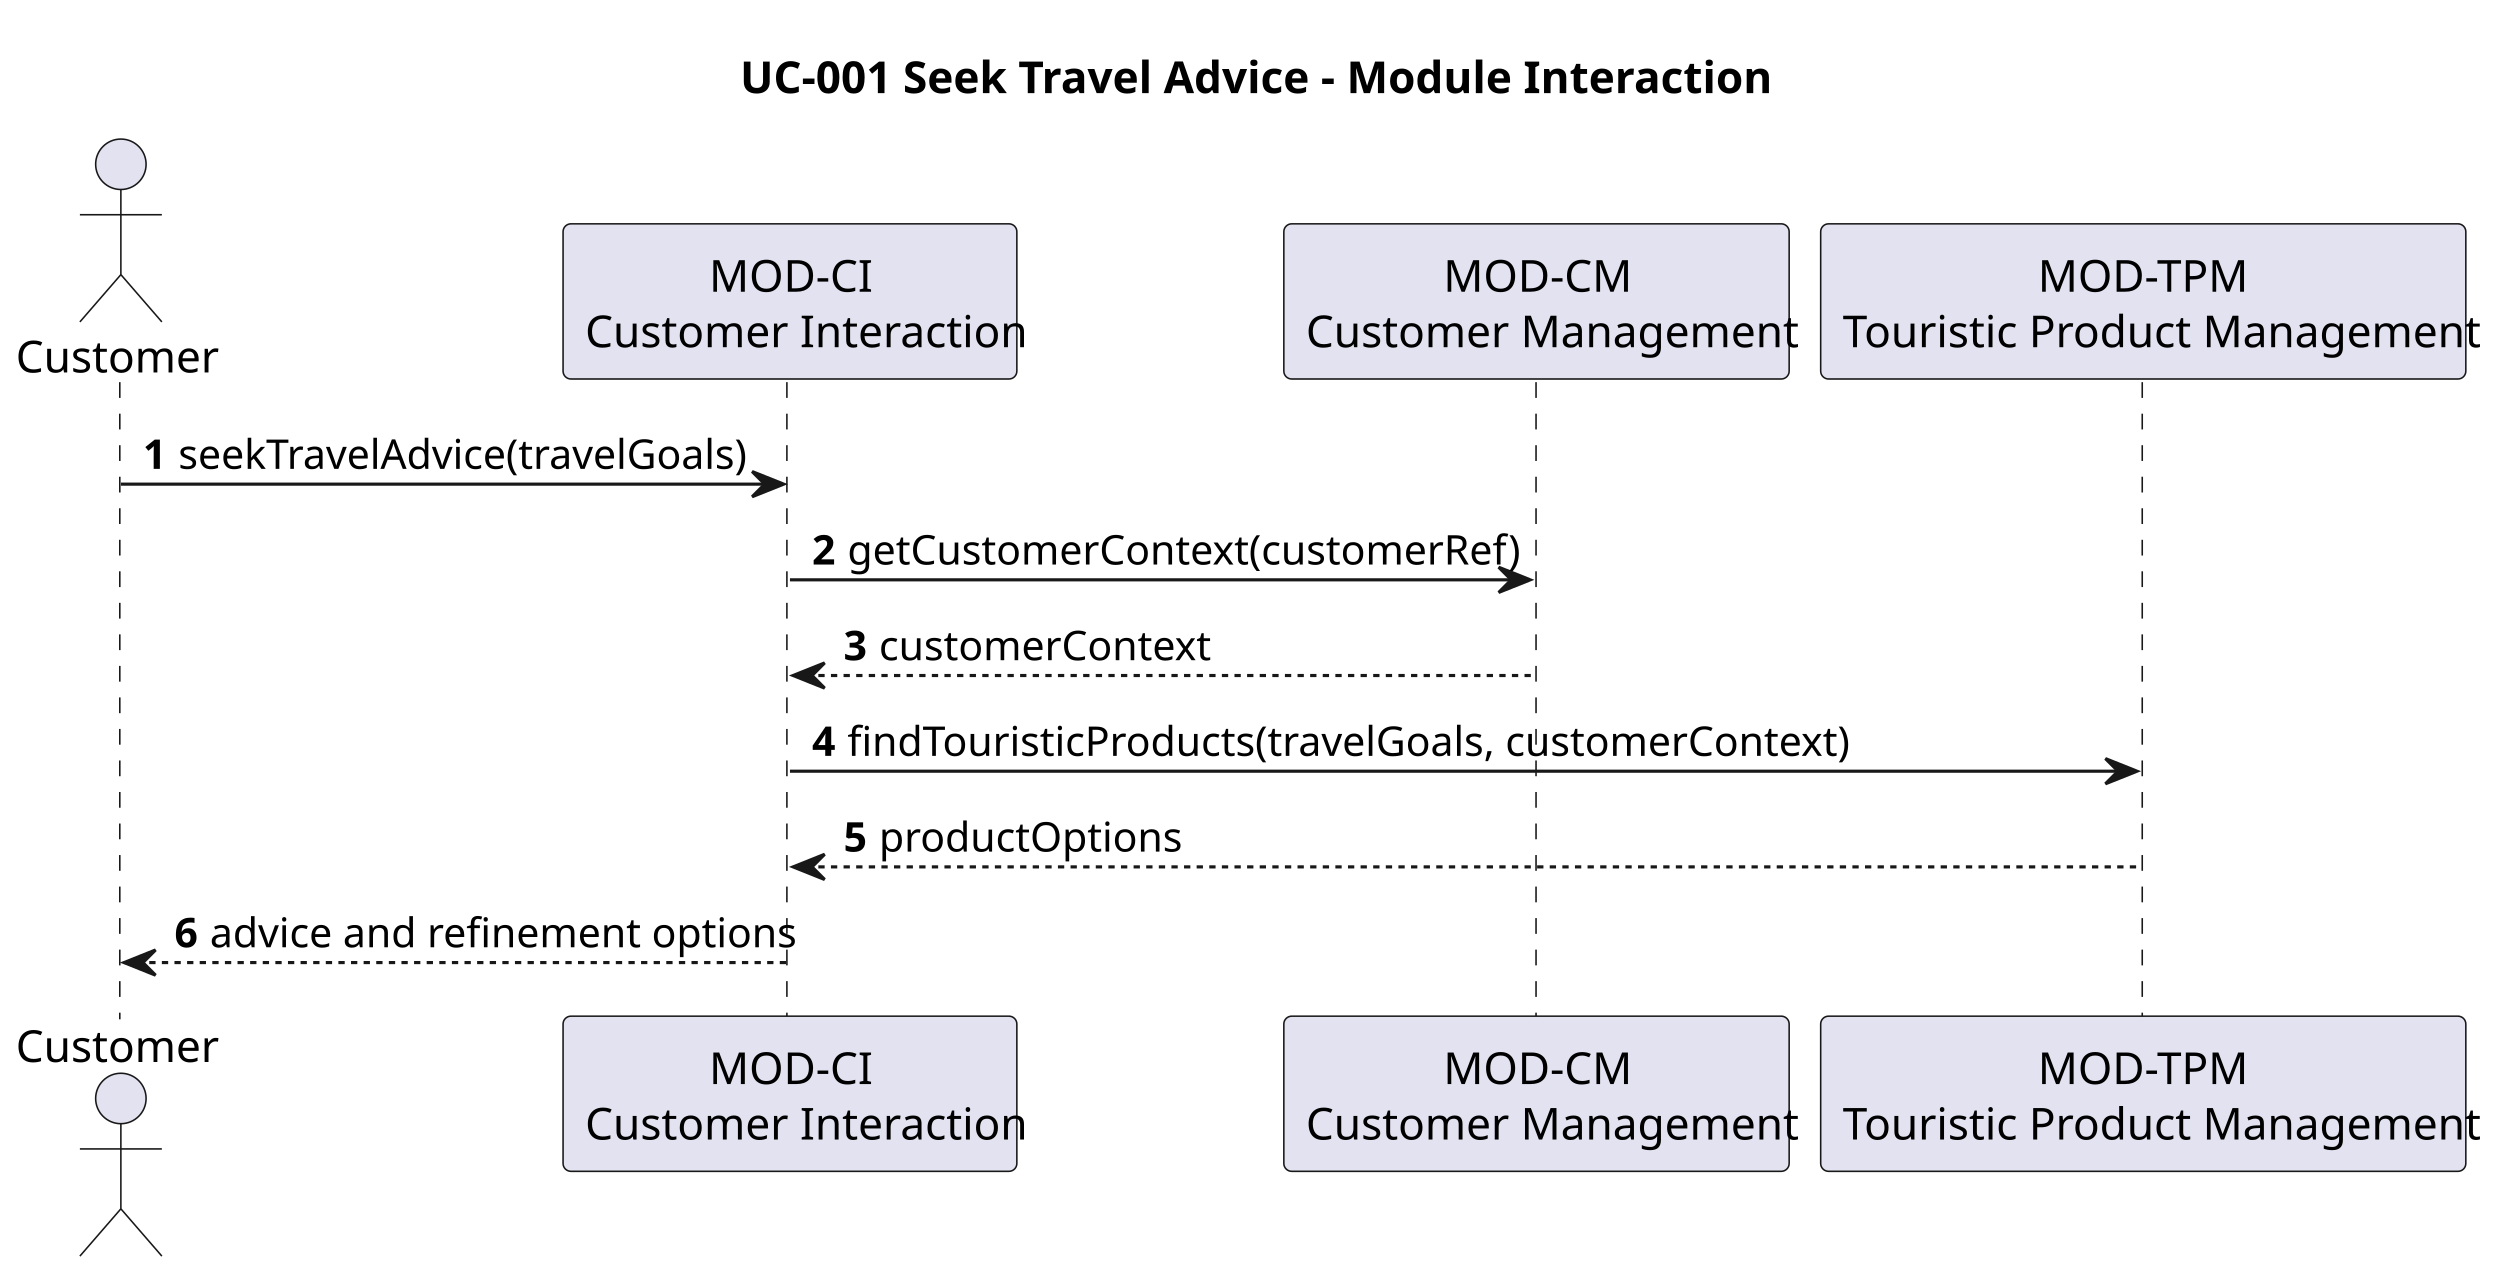
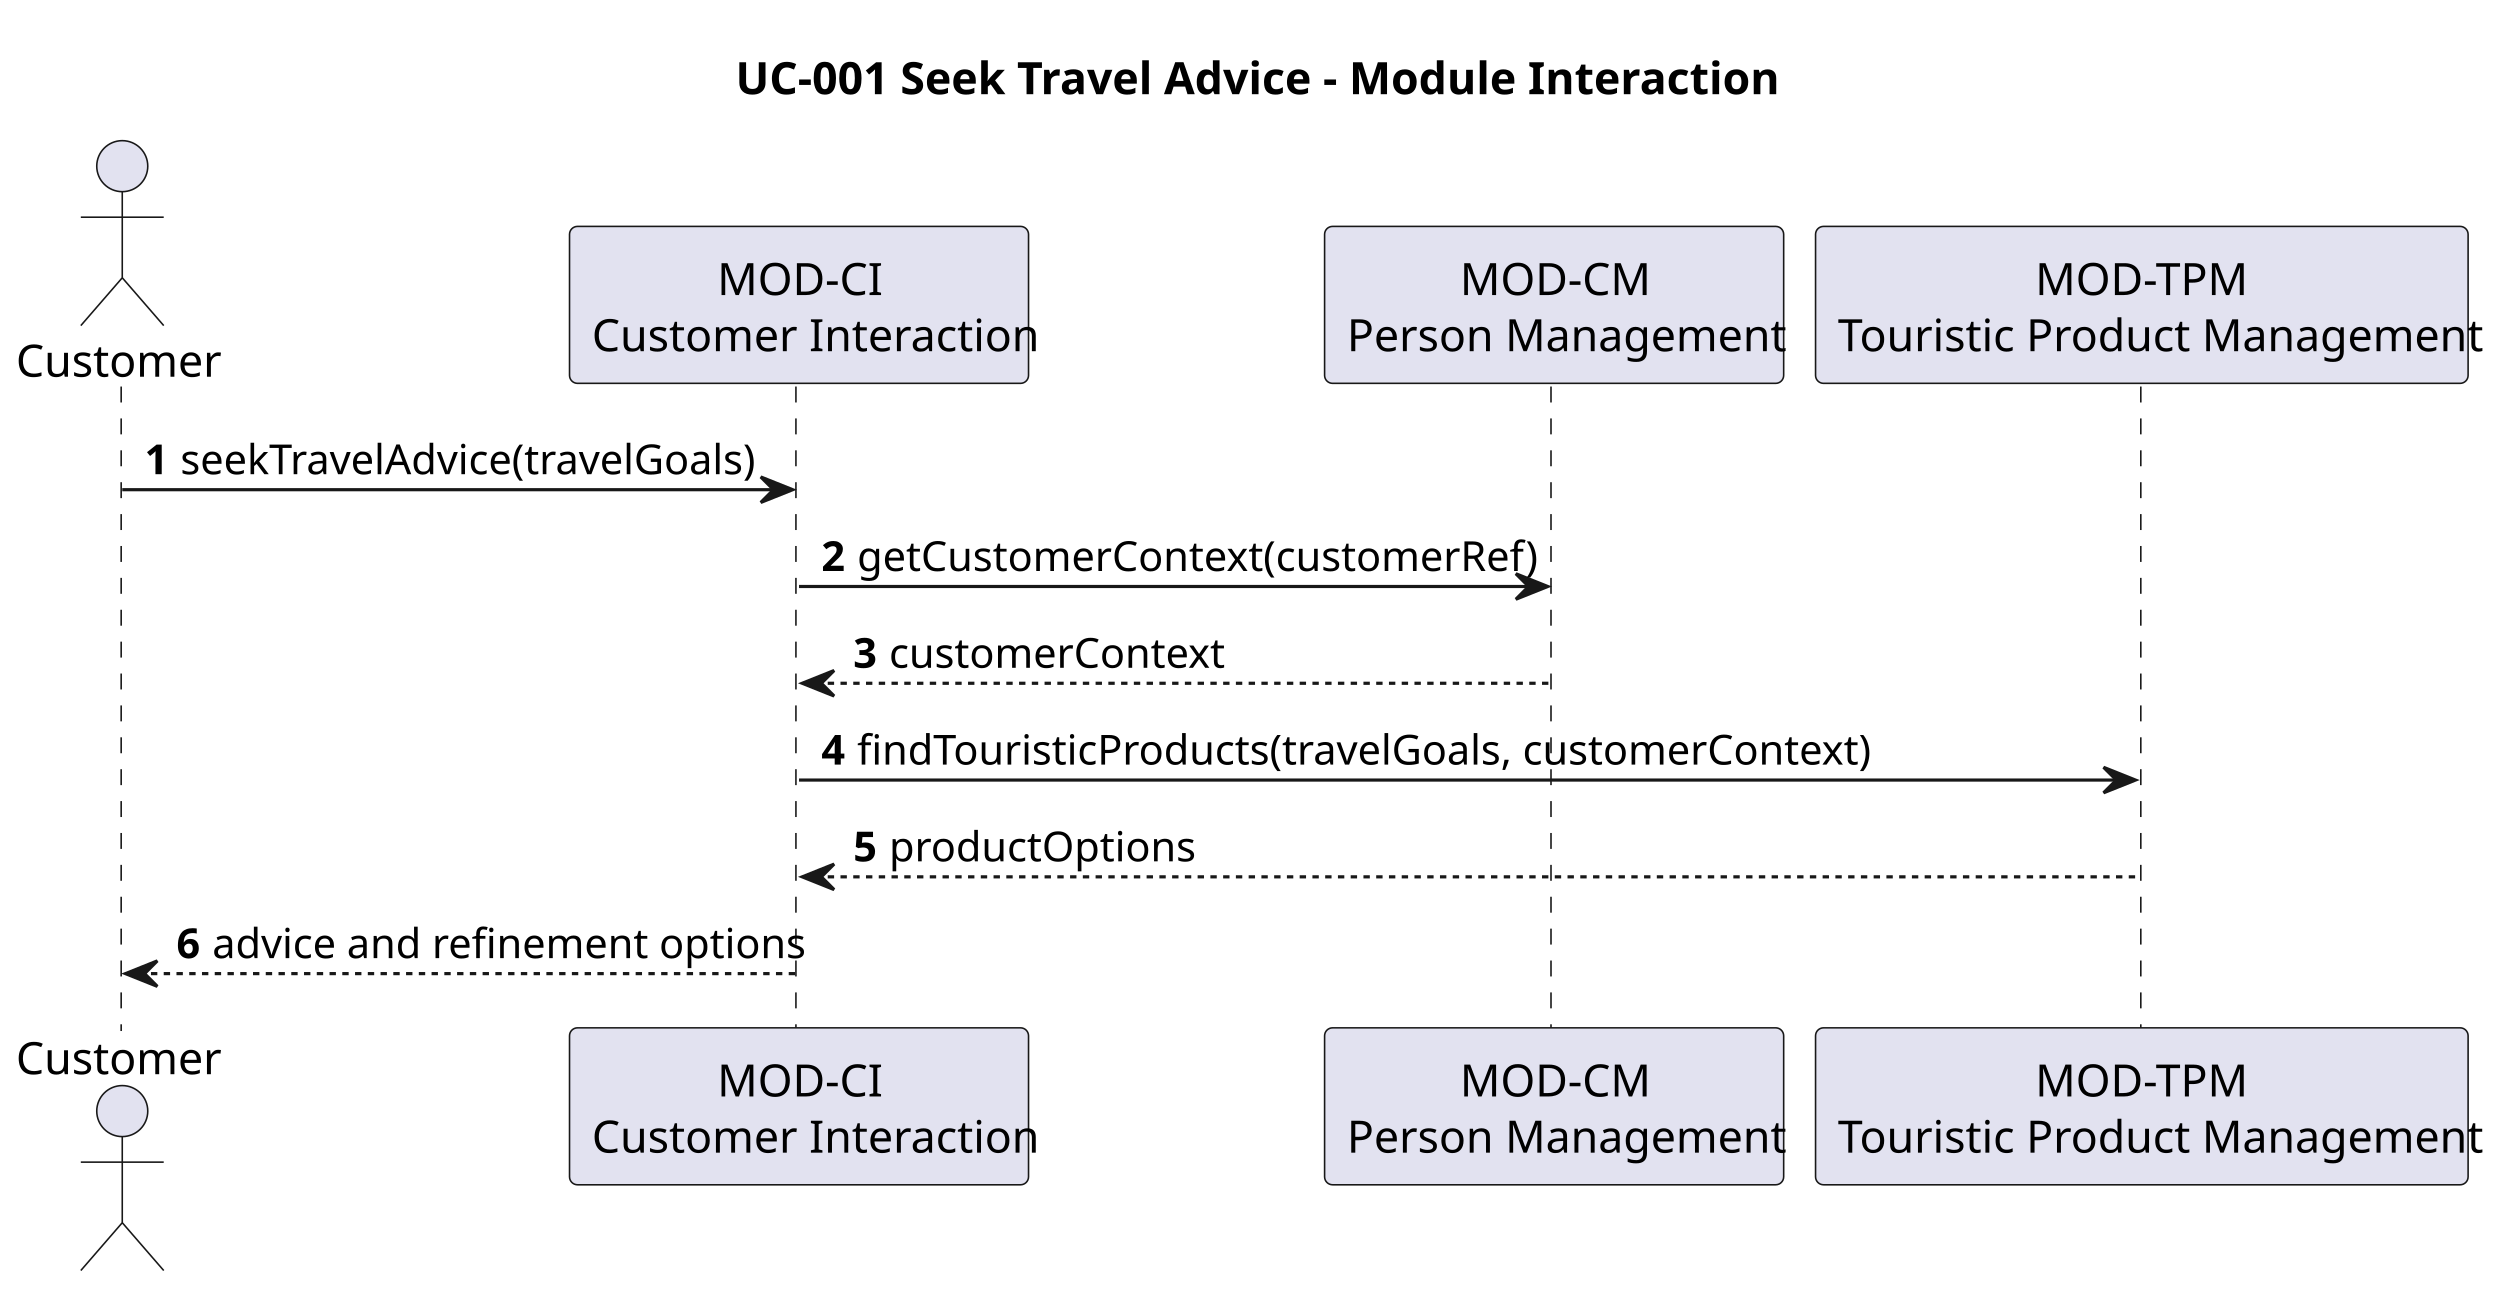
- <svg xmlns="http://www.w3.org/2000/svg" contentStyleType="text/css" data-diagram-type="SEQUENCE" height="406px" preserveAspectRatio="none" style="width:793px;height:406px;background:#FFFFFF;" version="1.1" viewBox="0 0 793 406" width="793px" zoomAndPan="magnify">
+ <svg xmlns="http://www.w3.org/2000/svg" contentStyleType="text/css" data-diagram-type="SEQUENCE" height="406px" preserveAspectRatio="none" style="width:784px;height:406px;background:#FFFFFF;" version="1.1" viewBox="0 0 784 406" width="784px" zoomAndPan="magnify">
  <defs />
  <g>
    <g class="title" data-source-line="1">
-       <text fill="#000000" font-family="sans-serif" font-size="14" font-weight="700" lengthAdjust="spacing" textLength="316.654" x="234.753" y="29.533">UC-001 Seek Travel Advice - Module Interaction</text>
+       <text fill="#000000" font-family="sans-serif" font-size="14" font-weight="700" lengthAdjust="spacing" textLength="316.654" x="230.672" y="29.533">UC-001 Seek Travel Advice - Module Interaction</text>
    </g>
    <g class="participant-lifeline" data-entity-uid="part1" data-qualified-name="Customer" data-source-line="3" id="part1-lifeline">
      <g>
        <rect fill="#000000" fill-opacity="0" height="202.109" width="8" x="34.341" y="121.219" />
        <line style="stroke:#181818;stroke-width:0.5;stroke-dasharray:5,5;" x1="38" x2="38" y1="121.219" y2="323.328" />
      </g>
    </g>
    <g class="participant-lifeline" data-entity-uid="part2" data-qualified-name="CI" data-source-line="4" id="part2-lifeline">
      <g>
        <rect fill="#000000" fill-opacity="0" height="202.109" width="8" x="246.576" y="121.219" />
        <line style="stroke:#181818;stroke-width:0.5;stroke-dasharray:5,5;" x1="249.603" x2="249.603" y1="121.219" y2="323.328" />
      </g>
    </g>
    <g class="participant-lifeline" data-entity-uid="part3" data-qualified-name="CM" data-source-line="5" id="part3-lifeline">
      <g>
        <rect fill="#000000" fill-opacity="0" height="202.109" width="8" x="483.375" y="121.219" />
-         <line style="stroke:#181818;stroke-width:0.5;stroke-dasharray:5,5;" x1="487.231" x2="487.231" y1="121.219" y2="323.328" />
+         <line style="stroke:#181818;stroke-width:0.5;stroke-dasharray:5,5;" x1="486.393" x2="486.393" y1="121.219" y2="323.328" />
      </g>
    </g>
    <g class="participant-lifeline" data-entity-uid="part4" data-qualified-name="TPM" data-source-line="6" id="part4-lifeline">
      <g>
-         <rect fill="#000000" fill-opacity="0" height="202.109" width="8" x="675.84" y="121.219" />
-         <line style="stroke:#181818;stroke-width:0.5;stroke-dasharray:5,5;" x1="679.52" x2="679.52" y1="121.219" y2="323.328" />
+         <rect fill="#000000" fill-opacity="0" height="202.109" width="8" x="667.678" y="121.219" />
+         <line style="stroke:#181818;stroke-width:0.5;stroke-dasharray:5,5;" x1="671.358" x2="671.358" y1="121.219" y2="323.328" />
      </g>
    </g>
    <g class="participant participant-head" data-entity-uid="part1" data-qualified-name="Customer" data-source-line="3" id="part1-head">
      <text fill="#000000" font-family="sans-serif" font-size="14" lengthAdjust="spacing" textLength="60.683" x="5" y="118.143">Customer</text>
      <ellipse cx="38.341" cy="52.109" fill="#E2E2F0" rx="8" ry="8" style="stroke:#181818;stroke-width:0.5;" />
      <path d="M38.341,60.109 L38.341,87.109 M25.341,68.109 L51.341,68.109 M38.341,87.109 L25.341,102.109 M38.341,87.109 L51.341,102.109" fill="none" style="stroke:#181818;stroke-width:0.5;" />
    </g>
    <g class="participant participant-tail" data-entity-uid="part1" data-qualified-name="Customer" data-source-line="3" id="part1-tail">
      <text fill="#000000" font-family="sans-serif" font-size="14" lengthAdjust="spacing" textLength="60.683" x="5" y="336.861">Customer</text>
      <ellipse cx="38.341" cy="348.438" fill="#E2E2F0" rx="8" ry="8" style="stroke:#181818;stroke-width:0.5;" />
      <path d="M38.341,356.438 L38.341,383.438 M25.341,364.438 L51.341,364.438 M38.341,383.438 L25.341,398.438 M38.341,383.438 L51.341,398.438" fill="none" style="stroke:#181818;stroke-width:0.5;" />
    </g>
    <g class="participant participant-head" data-entity-uid="part2" data-qualified-name="CI" data-source-line="4" id="part2-head">
      <rect fill="#E2E2F0" height="49.219" rx="2.5" ry="2.5" style="stroke:#181818;stroke-width:0.5;" width="143.944" x="178.603" y="71" />
      <text fill="#000000" font-family="sans-serif" font-size="14" lengthAdjust="spacing" textLength="51.324" x="224.914" y="92.533">MOD-CI</text>
      <text fill="#000000" font-family="sans-serif" font-size="14" lengthAdjust="spacing" textLength="129.944" x="185.603" y="110.143">Customer Interaction</text>
    </g>
    <g class="participant participant-tail" data-entity-uid="part2" data-qualified-name="CI" data-source-line="4" id="part2-tail">
      <rect fill="#E2E2F0" height="49.219" rx="2.5" ry="2.5" style="stroke:#181818;stroke-width:0.5;" width="143.944" x="178.603" y="322.328" />
      <text fill="#000000" font-family="sans-serif" font-size="14" lengthAdjust="spacing" textLength="51.324" x="224.914" y="343.861">MOD-CI</text>
      <text fill="#000000" font-family="sans-serif" font-size="14" lengthAdjust="spacing" textLength="129.944" x="185.603" y="361.471">Customer Interaction</text>
    </g>
    <g class="participant participant-head" data-entity-uid="part3" data-qualified-name="CM" data-source-line="5" id="part3-head">
-       <rect fill="#E2E2F0" height="49.219" rx="2.5" ry="2.5" style="stroke:#181818;stroke-width:0.5;" width="160.289" x="407.231" y="71" />
+       <rect fill="#E2E2F0" height="49.219" rx="2.5" ry="2.5" style="stroke:#181818;stroke-width:0.5;" width="143.965" x="415.393" y="71" />
      <text fill="#000000" font-family="sans-serif" font-size="14" lengthAdjust="spacing" textLength="59.097" x="457.827" y="92.533">MOD-CM</text>
-       <text fill="#000000" font-family="sans-serif" font-size="14" lengthAdjust="spacing" textLength="146.289" x="414.231" y="110.143">Customer Management</text>
+       <text fill="#000000" font-family="sans-serif" font-size="14" lengthAdjust="spacing" textLength="129.965" x="422.393" y="110.143">Person Management</text>
    </g>
    <g class="participant participant-tail" data-entity-uid="part3" data-qualified-name="CM" data-source-line="5" id="part3-tail">
-       <rect fill="#E2E2F0" height="49.219" rx="2.5" ry="2.5" style="stroke:#181818;stroke-width:0.5;" width="160.289" x="407.231" y="322.328" />
+       <rect fill="#E2E2F0" height="49.219" rx="2.5" ry="2.5" style="stroke:#181818;stroke-width:0.5;" width="143.965" x="415.393" y="322.328" />
      <text fill="#000000" font-family="sans-serif" font-size="14" lengthAdjust="spacing" textLength="59.097" x="457.827" y="343.861">MOD-CM</text>
-       <text fill="#000000" font-family="sans-serif" font-size="14" lengthAdjust="spacing" textLength="146.289" x="414.231" y="361.471">Customer Management</text>
+       <text fill="#000000" font-family="sans-serif" font-size="14" lengthAdjust="spacing" textLength="129.965" x="422.393" y="361.471">Person Management</text>
    </g>
    <g class="participant participant-head" data-entity-uid="part4" data-qualified-name="TPM" data-source-line="6" id="part4-head">
-       <rect fill="#E2E2F0" height="49.219" rx="2.5" ry="2.5" style="stroke:#181818;stroke-width:0.5;" width="204.641" x="577.52" y="71" />
-       <text fill="#000000" font-family="sans-serif" font-size="14" lengthAdjust="spacing" textLength="66.876" x="646.402" y="92.533">MOD-TPM</text>
-       <text fill="#000000" font-family="sans-serif" font-size="14" lengthAdjust="spacing" textLength="190.641" x="584.52" y="110.143">Touristic Product Management</text>
+       <rect fill="#E2E2F0" height="49.219" rx="2.5" ry="2.5" style="stroke:#181818;stroke-width:0.5;" width="204.641" x="569.358" y="71" />
+       <text fill="#000000" font-family="sans-serif" font-size="14" lengthAdjust="spacing" textLength="66.876" x="638.24" y="92.533">MOD-TPM</text>
+       <text fill="#000000" font-family="sans-serif" font-size="14" lengthAdjust="spacing" textLength="190.641" x="576.358" y="110.143">Touristic Product Management</text>
    </g>
    <g class="participant participant-tail" data-entity-uid="part4" data-qualified-name="TPM" data-source-line="6" id="part4-tail">
-       <rect fill="#E2E2F0" height="49.219" rx="2.5" ry="2.5" style="stroke:#181818;stroke-width:0.5;" width="204.641" x="577.52" y="322.328" />
-       <text fill="#000000" font-family="sans-serif" font-size="14" lengthAdjust="spacing" textLength="66.876" x="646.402" y="343.861">MOD-TPM</text>
-       <text fill="#000000" font-family="sans-serif" font-size="14" lengthAdjust="spacing" textLength="190.641" x="584.52" y="361.471">Touristic Product Management</text>
+       <rect fill="#E2E2F0" height="49.219" rx="2.5" ry="2.5" style="stroke:#181818;stroke-width:0.5;" width="204.641" x="569.358" y="322.328" />
+       <text fill="#000000" font-family="sans-serif" font-size="14" lengthAdjust="spacing" textLength="66.876" x="638.24" y="343.861">MOD-TPM</text>
+       <text fill="#000000" font-family="sans-serif" font-size="14" lengthAdjust="spacing" textLength="190.641" x="576.358" y="361.471">Touristic Product Management</text>
    </g>
    <g class="message" data-entity-1="part1" data-entity-2="part2" data-source-line="8" id="msg1">
      <polygon fill="#181818" points="238.576,149.57,248.576,153.57,238.576,157.57,242.576,153.57" style="stroke:#181818;stroke-width:1;" />
      <line style="stroke:#181818;stroke-width:1;" x1="38.341" x2="244.576" y1="153.57" y2="153.57" />
      <text fill="#000000" font-family="sans-serif" font-size="13" font-weight="700" lengthAdjust="spacing" textLength="7.23" x="45.341" y="148.714">1</text>
      <text fill="#000000" font-family="sans-serif" font-size="13" lengthAdjust="spacing" textLength="177.004" x="56.571" y="148.714">seekTravelAdvice(travelGoals)</text>
    </g>
    <g class="message" data-entity-1="part2" data-entity-2="part3" data-source-line="9" id="msg2">
      <polygon fill="#181818" points="475.375,179.922,485.375,183.922,475.375,187.922,479.375,183.922" style="stroke:#181818;stroke-width:1;" />
      <line style="stroke:#181818;stroke-width:1;" x1="250.576" x2="481.375" y1="183.922" y2="183.922" />
      <text fill="#000000" font-family="sans-serif" font-size="13" font-weight="700" lengthAdjust="spacing" textLength="7.23" x="257.576" y="179.065">2</text>
      <text fill="#000000" font-family="sans-serif" font-size="13" lengthAdjust="spacing" textLength="201.57" x="268.806" y="179.065">getCustomerContext(customerRef)</text>
    </g>
    <g class="message" data-entity-1="part3" data-entity-2="part2" data-source-line="10" id="msg3">
      <polygon fill="#181818" points="261.576,210.273,251.576,214.273,261.576,218.273,257.576,214.273" style="stroke:#181818;stroke-width:1;" />
      <line style="stroke:#181818;stroke-width:1;stroke-dasharray:2,2;" x1="255.576" x2="486.375" y1="214.273" y2="214.273" />
      <text fill="#000000" font-family="sans-serif" font-size="13" font-weight="700" lengthAdjust="spacing" textLength="7.23" x="267.576" y="209.417">3</text>
      <text fill="#000000" font-family="sans-serif" font-size="13" lengthAdjust="spacing" textLength="98.262" x="278.806" y="209.417">customerContext</text>
    </g>
    <g class="message" data-entity-1="part2" data-entity-2="part4" data-source-line="11" id="msg4">
-       <polygon fill="#181818" points="667.84,240.625,677.84,244.625,667.84,248.625,671.84,244.625" style="stroke:#181818;stroke-width:1;" />
-       <line style="stroke:#181818;stroke-width:1;" x1="250.576" x2="673.84" y1="244.625" y2="244.625" />
+       <polygon fill="#181818" points="659.678,240.625,669.678,244.625,659.678,248.625,663.678,244.625" style="stroke:#181818;stroke-width:1;" />
+       <line style="stroke:#181818;stroke-width:1;" x1="250.576" x2="665.678" y1="244.625" y2="244.625" />
      <text fill="#000000" font-family="sans-serif" font-size="13" font-weight="700" lengthAdjust="spacing" textLength="7.23" x="257.576" y="239.769">4</text>
      <text fill="#000000" font-family="sans-serif" font-size="13" lengthAdjust="spacing" textLength="301.272" x="268.806" y="239.769">findTouristicProducts(travelGoals, customerContext)</text>
    </g>
    <g class="message" data-entity-1="part4" data-entity-2="part2" data-source-line="12" id="msg5">
      <polygon fill="#181818" points="261.576,270.977,251.576,274.977,261.576,278.977,257.576,274.977" style="stroke:#181818;stroke-width:1;" />
-       <line style="stroke:#181818;stroke-width:1;stroke-dasharray:2,2;" x1="255.576" x2="678.84" y1="274.977" y2="274.977" />
+       <line style="stroke:#181818;stroke-width:1;stroke-dasharray:2,2;" x1="255.576" x2="670.678" y1="274.977" y2="274.977" />
      <text fill="#000000" font-family="sans-serif" font-size="13" font-weight="700" lengthAdjust="spacing" textLength="7.23" x="267.576" y="270.12">5</text>
      <text fill="#000000" font-family="sans-serif" font-size="13" lengthAdjust="spacing" textLength="88.163" x="278.806" y="270.12">productOptions</text>
    </g>
    <g class="message" data-entity-1="part2" data-entity-2="part1" data-source-line="13" id="msg6">
      <polygon fill="#181818" points="49.341,301.328,39.341,305.328,49.341,309.328,45.341,305.328" style="stroke:#181818;stroke-width:1;" />
      <line style="stroke:#181818;stroke-width:1;stroke-dasharray:2,2;" x1="43.341" x2="249.576" y1="305.328" y2="305.328" />
      <text fill="#000000" font-family="sans-serif" font-size="13" font-weight="700" lengthAdjust="spacing" textLength="7.23" x="55.341" y="300.472">6</text>
      <text fill="#000000" font-family="sans-serif" font-size="13" lengthAdjust="spacing" textLength="173.443" x="66.571" y="300.472">advice and refinement options</text>
    </g>
  </g>
</svg>
